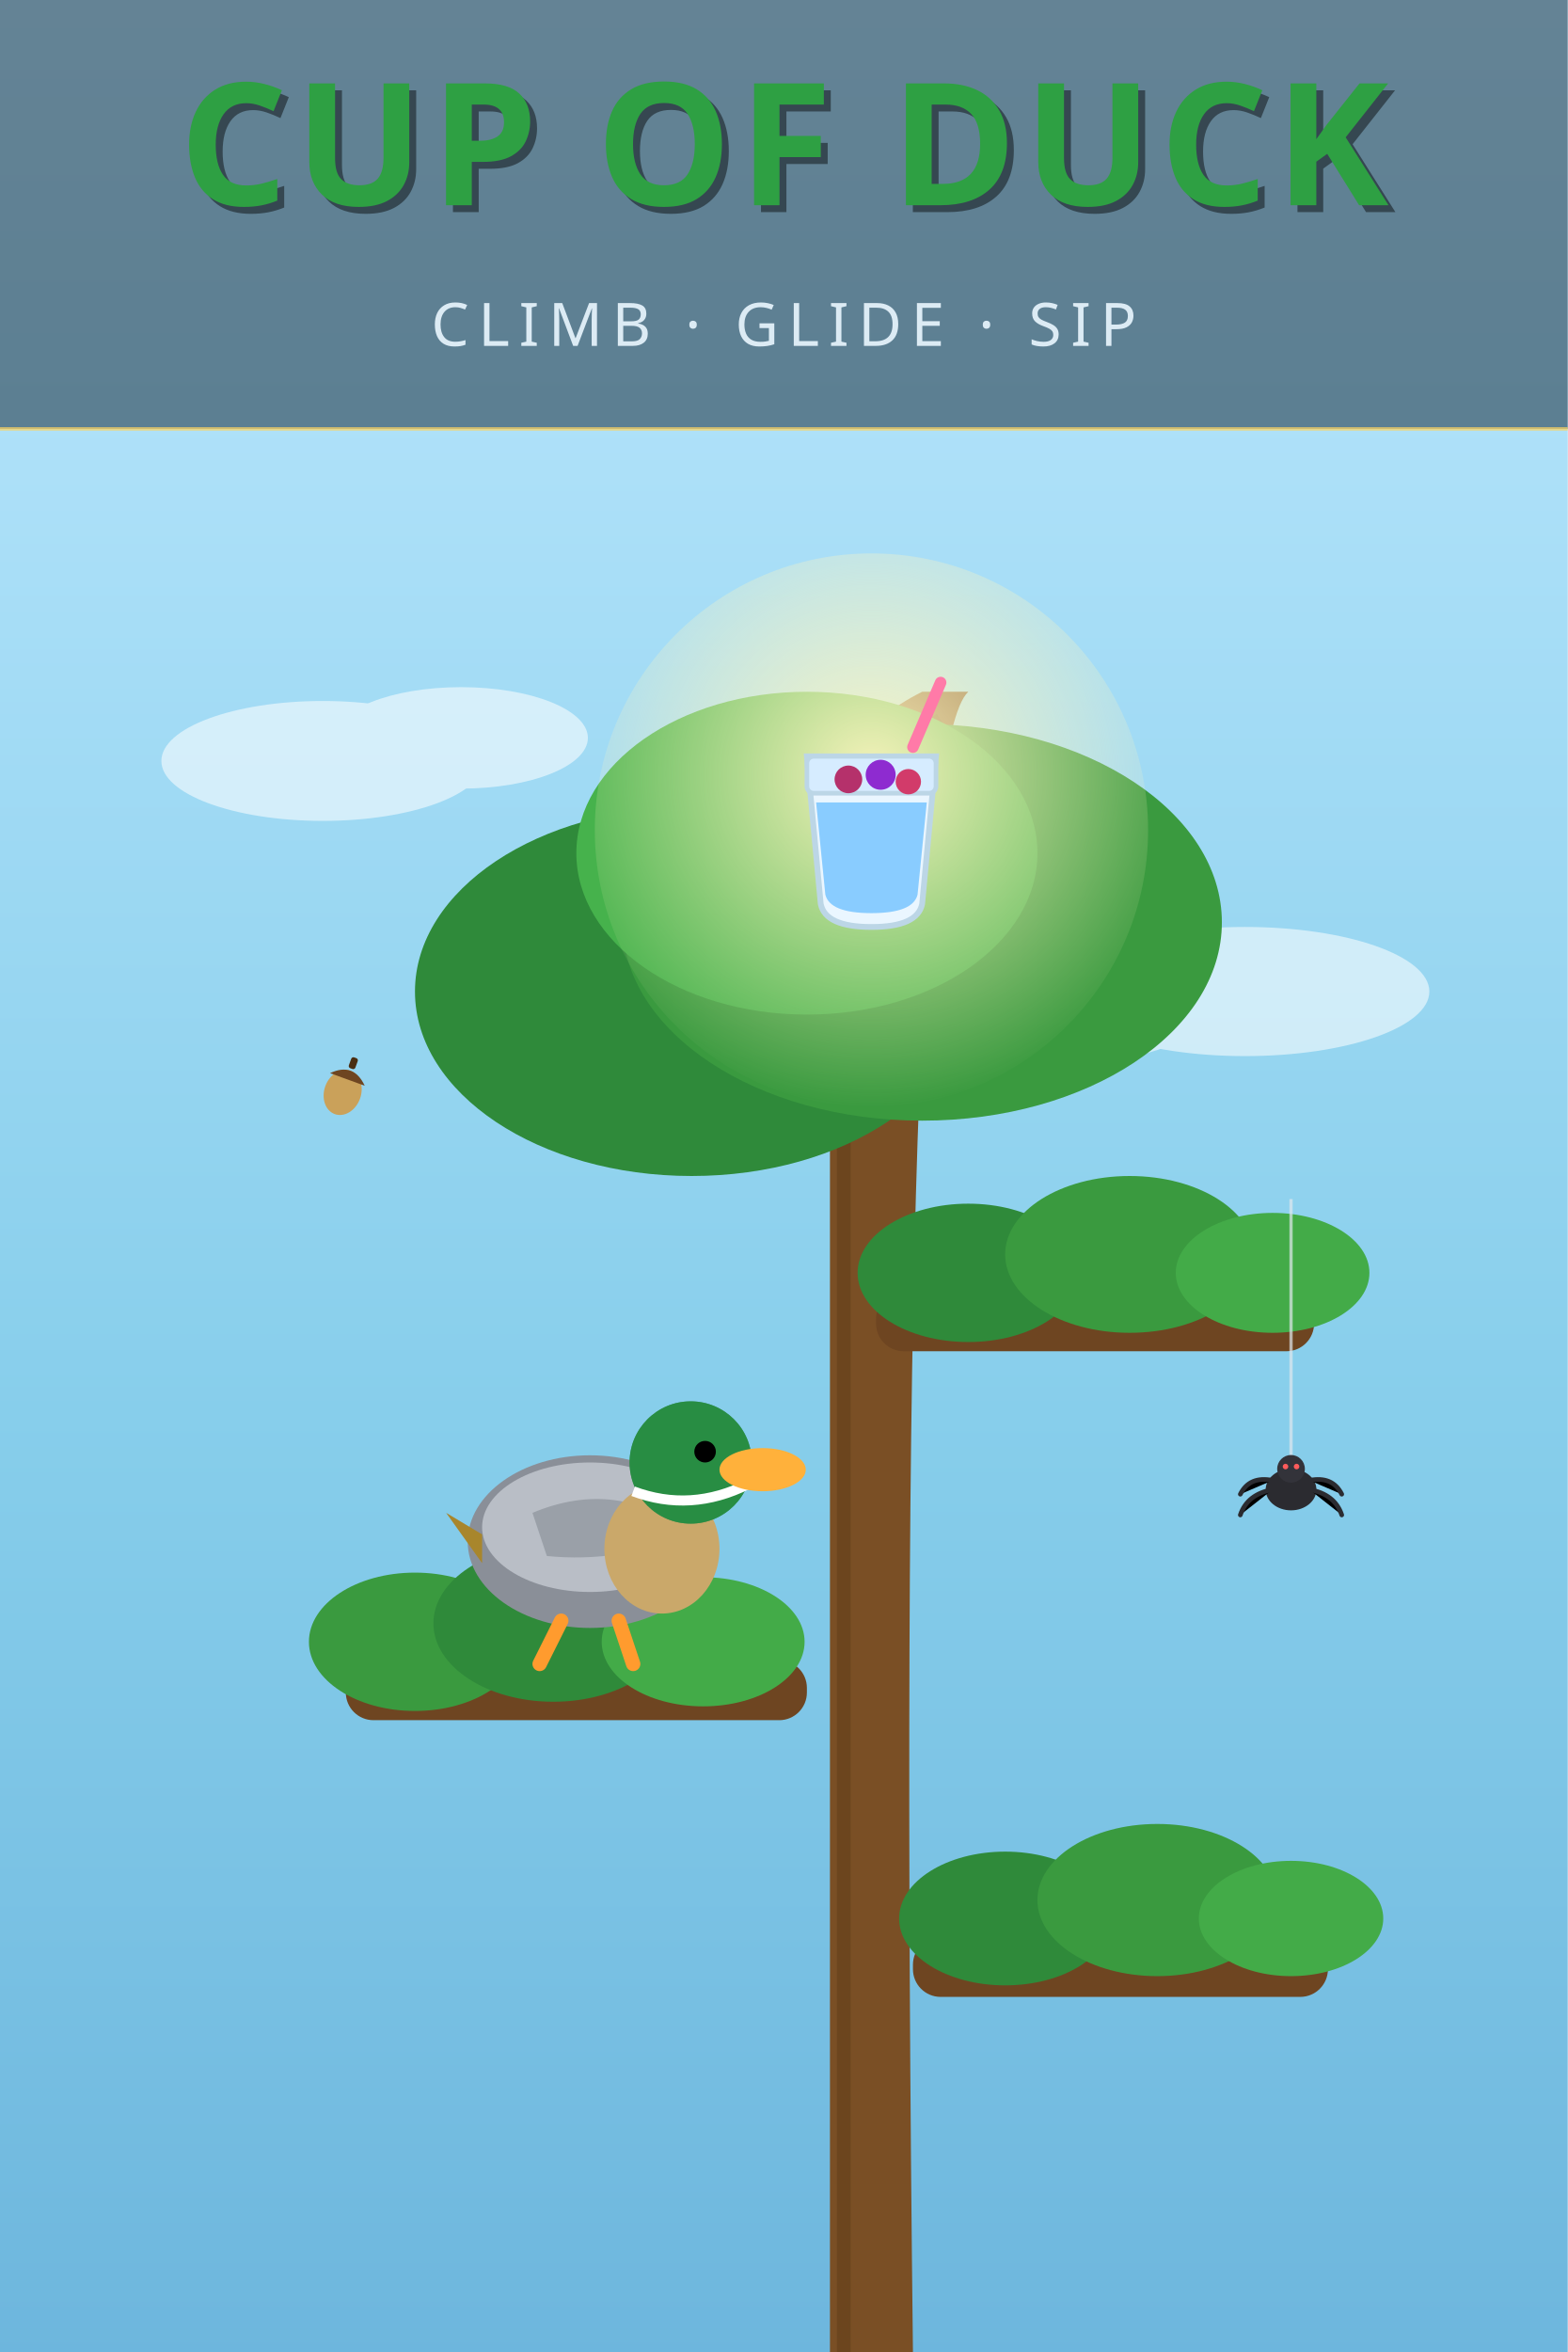
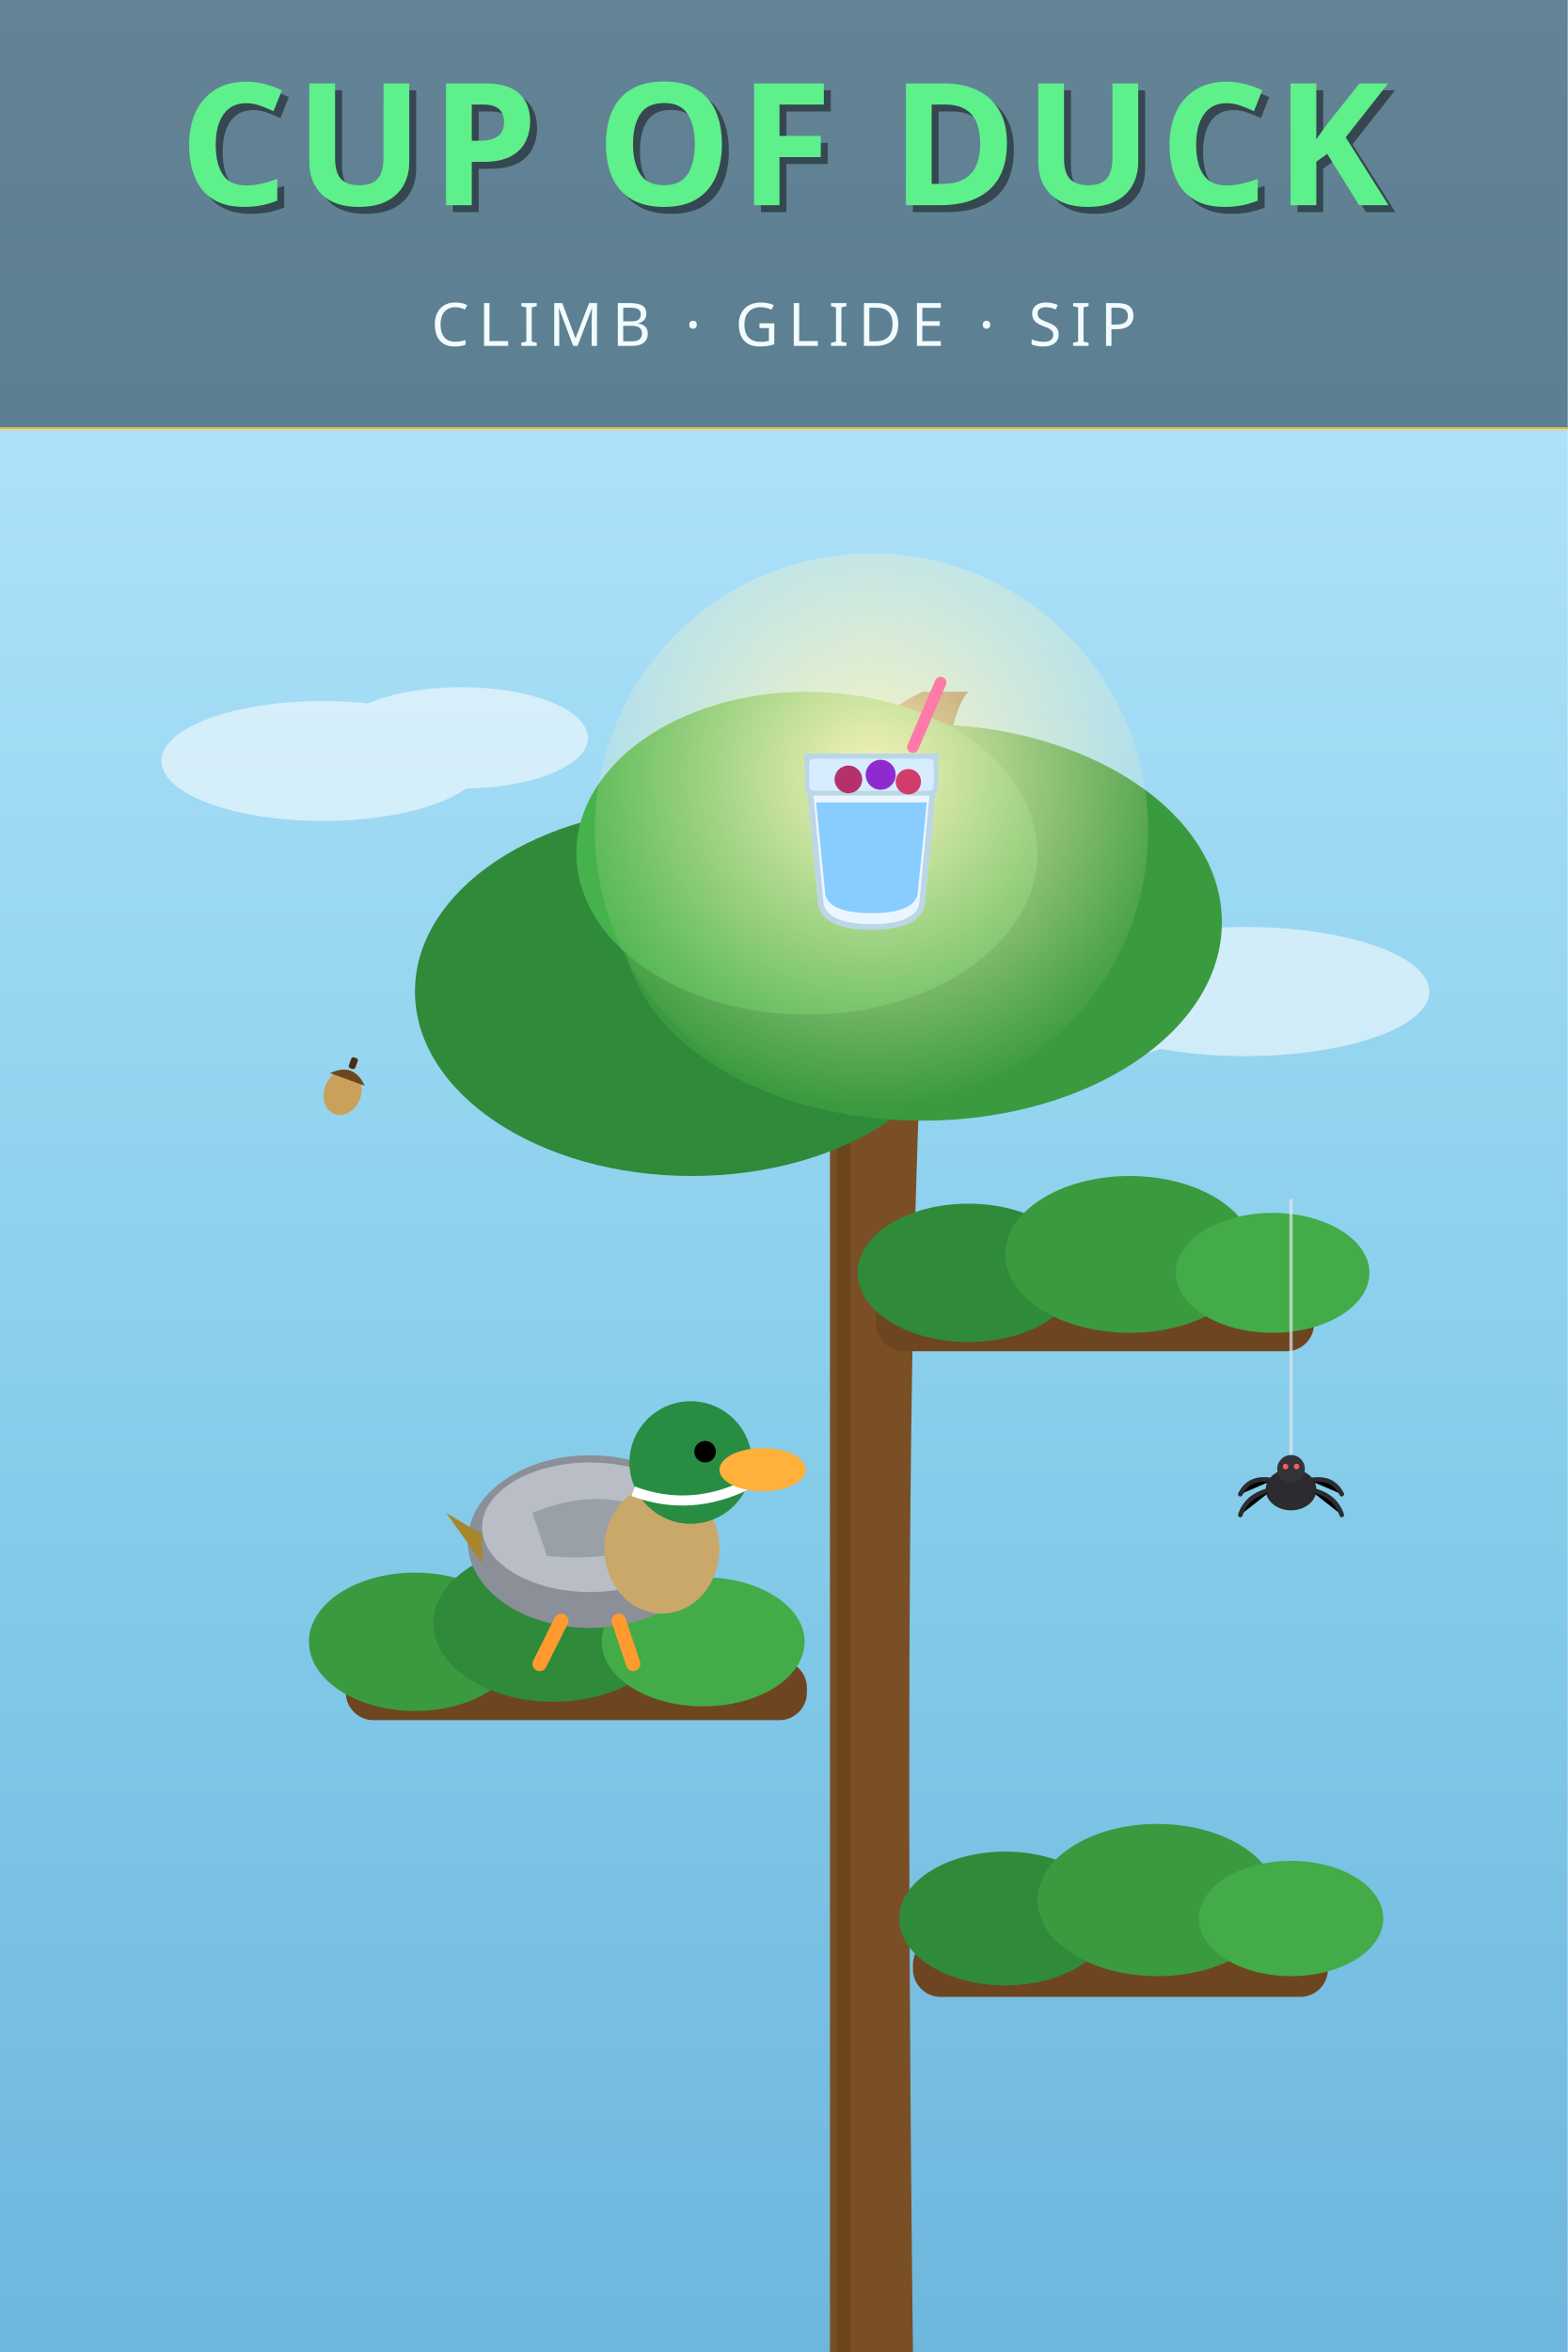
<svg xmlns="http://www.w3.org/2000/svg" viewBox="0 0 680 1020" width="400" height="600">
  <defs>
    <linearGradient id="sky" x1="0" y1="0" x2="0" y2="1">
      <stop offset="0" stop-color="#bfe9ff" />
      <stop offset="0.6" stop-color="#87ceeb" />
      <stop offset="1" stop-color="#6db6dd" />
    </linearGradient>
    <radialGradient id="cupGlow" cx="50%" cy="40%" r="60%">
      <stop offset="0" stop-color="#fff6c0" stop-opacity="0.95" />
      <stop offset="1" stop-color="#fff6c0" stop-opacity="0" />
    </radialGradient>
    <filter id="titleGlow" x="-30%" y="-60%" width="160%" height="220%">
      <feGaussianBlur in="SourceGraphic" stdDeviation="8" result="b" />
      <feMerge>
        <feMergeNode in="b" />
        <feMergeNode in="b" />
        <feMergeNode in="SourceGraphic" />
      </feMerge>
    </filter>
  </defs>
  <rect width="680" height="1020" fill="url(#sky)" />
  <g fill="#ffffff" opacity="0.55">
    <ellipse cx="140" cy="330" rx="70" ry="26" />
    <ellipse cx="200" cy="320" rx="55" ry="22" />
    <ellipse cx="540" cy="430" rx="80" ry="28" />
    <ellipse cx="470" cy="440" rx="50" ry="20" />
  </g>
  <path d="M 360 1020 L 360 360 Q 360 320 400 300 L 420 300 Q 388 330 396 1020 Z" fill="#7a4f25" />
  <path d="M 366 1020 L 366 380 Q 366 340 408 312" fill="none" stroke="#5e3c18" stroke-width="6" opacity="0.5" />
  <g>
    <rect x="150" y="720" width="200" height="26" rx="12" fill="#6e4521" />
    <ellipse cx="180" cy="712" rx="46" ry="30" fill="#3a9a3f" />
    <ellipse cx="240" cy="704" rx="52" ry="34" fill="#2f8a3a" />
    <ellipse cx="305" cy="712" rx="44" ry="28" fill="#43ab48" />
    <rect x="380" y="560" width="190" height="26" rx="12" fill="#6e4521" />
    <ellipse cx="420" cy="552" rx="48" ry="30" fill="#2f8a3a" />
    <ellipse cx="490" cy="544" rx="54" ry="34" fill="#3a9a3f" />
    <ellipse cx="552" cy="552" rx="42" ry="26" fill="#43ab48" />
    <rect x="396" y="840" width="180" height="26" rx="12" fill="#6e4521" />
    <ellipse cx="436" cy="832" rx="46" ry="29" fill="#2f8a3a" />
    <ellipse cx="502" cy="824" rx="52" ry="33" fill="#3a9a3f" />
    <ellipse cx="560" cy="832" rx="40" ry="25" fill="#43ab48" />
  </g>
  <g>
    <ellipse cx="300" cy="430" rx="120" ry="80" fill="#2f8a3a" />
    <ellipse cx="400" cy="400" rx="130" ry="86" fill="#3a9a3f" />
    <ellipse cx="350" cy="370" rx="100" ry="70" fill="#46b24c" />
  </g>
  <circle cx="378" cy="360" r="120" fill="url(#cupGlow)" />
  <g transform="translate(346,322)">
    <path d="M 4 6 L 60 6 L 54 70 Q 52 80 32 80 Q 12 80 10 70 Z" fill="#eaf6ff" stroke="#bcd6e6" stroke-width="2.5" />
    <rect x="4" y="6" width="56" height="16" rx="3" fill="#d6ecff" stroke="#bcd6e6" stroke-width="2" />
    <path d="M 8 26 L 56 26 L 52 66 Q 50 74 32 74 Q 14 74 12 66 Z" fill="#7ec8ff" opacity="0.9" />
    <circle cx="22" cy="16" r="6" fill="#b5316b" />
    <circle cx="36" cy="14" r="6.5" fill="#8e2bd0" />
    <circle cx="48" cy="17" r="5.5" fill="#d23b6a" />
    <line x1="50" y1="2" x2="62" y2="-26" stroke="#ff7aa8" stroke-width="5" stroke-linecap="round" />
  </g>
  <g transform="translate(206,628) scale(3.12)">
    <ellipse cx="16" cy="13" rx="17" ry="12" fill="#8a8f98" />
    <ellipse cx="16" cy="11" rx="15" ry="9" fill="#b9bec6" />
    <path d="M 8 9 Q 20 4 30 12 Q 20 16 10 15 Z" fill="#9aa0a8" />
    <ellipse cx="26" cy="14" rx="8" ry="9" fill="#caa86a" />
    <circle cx="30" cy="2" r="8.5" fill="#1f7a3a" />
    <circle cx="30" cy="2" r="8.5" fill="#2e9a4a" opacity="0.6" />
    <path d="M 22 6 Q 30 9 38 5" stroke="#fff" stroke-width="1.4" fill="none" />
    <ellipse cx="40" cy="3" rx="6" ry="3" fill="#ffb13b" />
    <circle cx="32" cy="0.5" r="1.5" fill="#000" />
    <path d="M 1 12 L -4 9 L 1 16 Z" fill="#a8862c" />
    <path d="M 12 24 l -3 6 M 20 24 l 2 6" stroke="#ff9b2e" stroke-width="2" stroke-linecap="round" />
  </g>
  <g transform="translate(150,470) rotate(20)">
    <ellipse cx="0" cy="4" rx="8" ry="10" fill="#caa15a" />
    <path d="M -8 -2 Q 0 -10 8 -2 Z" fill="#6e4521" />
    <rect x="-1.5" y="-12" width="3" height="5" rx="1" fill="#4a2e12" />
  </g>
  <g transform="translate(560,640)">
    <line x1="0" y1="-120" x2="0" y2="0" stroke="#dfe7ee" stroke-width="1.4" opacity="0.7" />
    <ellipse cx="0" cy="6" rx="11" ry="9" fill="#2b2b30" />
    <circle cx="0" cy="-3" r="6" fill="#33333a" />
    <g stroke="#2b2b30" stroke-width="2" stroke-linecap="round">
      <path d="M -8 2 q -10 -2 -14 6" />
      <path d="M -8 6 q -11 2 -14 11" />
      <path d="M 8 2 q 10 -2 14 6" />
      <path d="M 8 6 q 11 2 14 11" />
    </g>
    <circle cx="-2.4" cy="-4" r="1.2" fill="#ff5b5b" />
    <circle cx="2.4" cy="-4" r="1.2" fill="#ff5b5b" />
  </g>
  <rect x="0" y="0" width="680" height="186" fill="rgba(10,30,45,0.5)" />
  <line x1="0" y1="186" x2="680" y2="186" stroke="#ffd45e" stroke-width="1.5" opacity="0.7" />
  <text x="343" y="92" text-anchor="middle" font-family="'Arial Black','Impact',sans-serif" font-weight="900" font-size="74" fill="rgba(0,0,0,0.45)" letter-spacing="3">CUP OF DUCK</text>
-   <text x="340" y="89" text-anchor="middle" font-family="'Arial Black','Impact',sans-serif" font-weight="900" font-size="74" fill="#2ea043" letter-spacing="3">CUP OF DUCK</text>
-   <text x="340" y="150" text-anchor="middle" font-family="'Trebuchet MS',sans-serif" font-size="26" fill="#eaf6ff" letter-spacing="4" opacity="0.9">CLIMB · GLIDE · SIP</text>
+   <text x="340" y="89" text-anchor="middle" font-family="'Arial Black','Impact',sans-serif" font-weight="900" font-size="74" fill="#5ef08a" letter-spacing="3">CUP OF DUCK</text>
+   <text x="340" y="150" text-anchor="middle" font-family="'Trebuchet MS',sans-serif" font-size="26" fill="#f2fbff" letter-spacing="4" opacity="1">CLIMB · GLIDE · SIP</text>
</svg>
